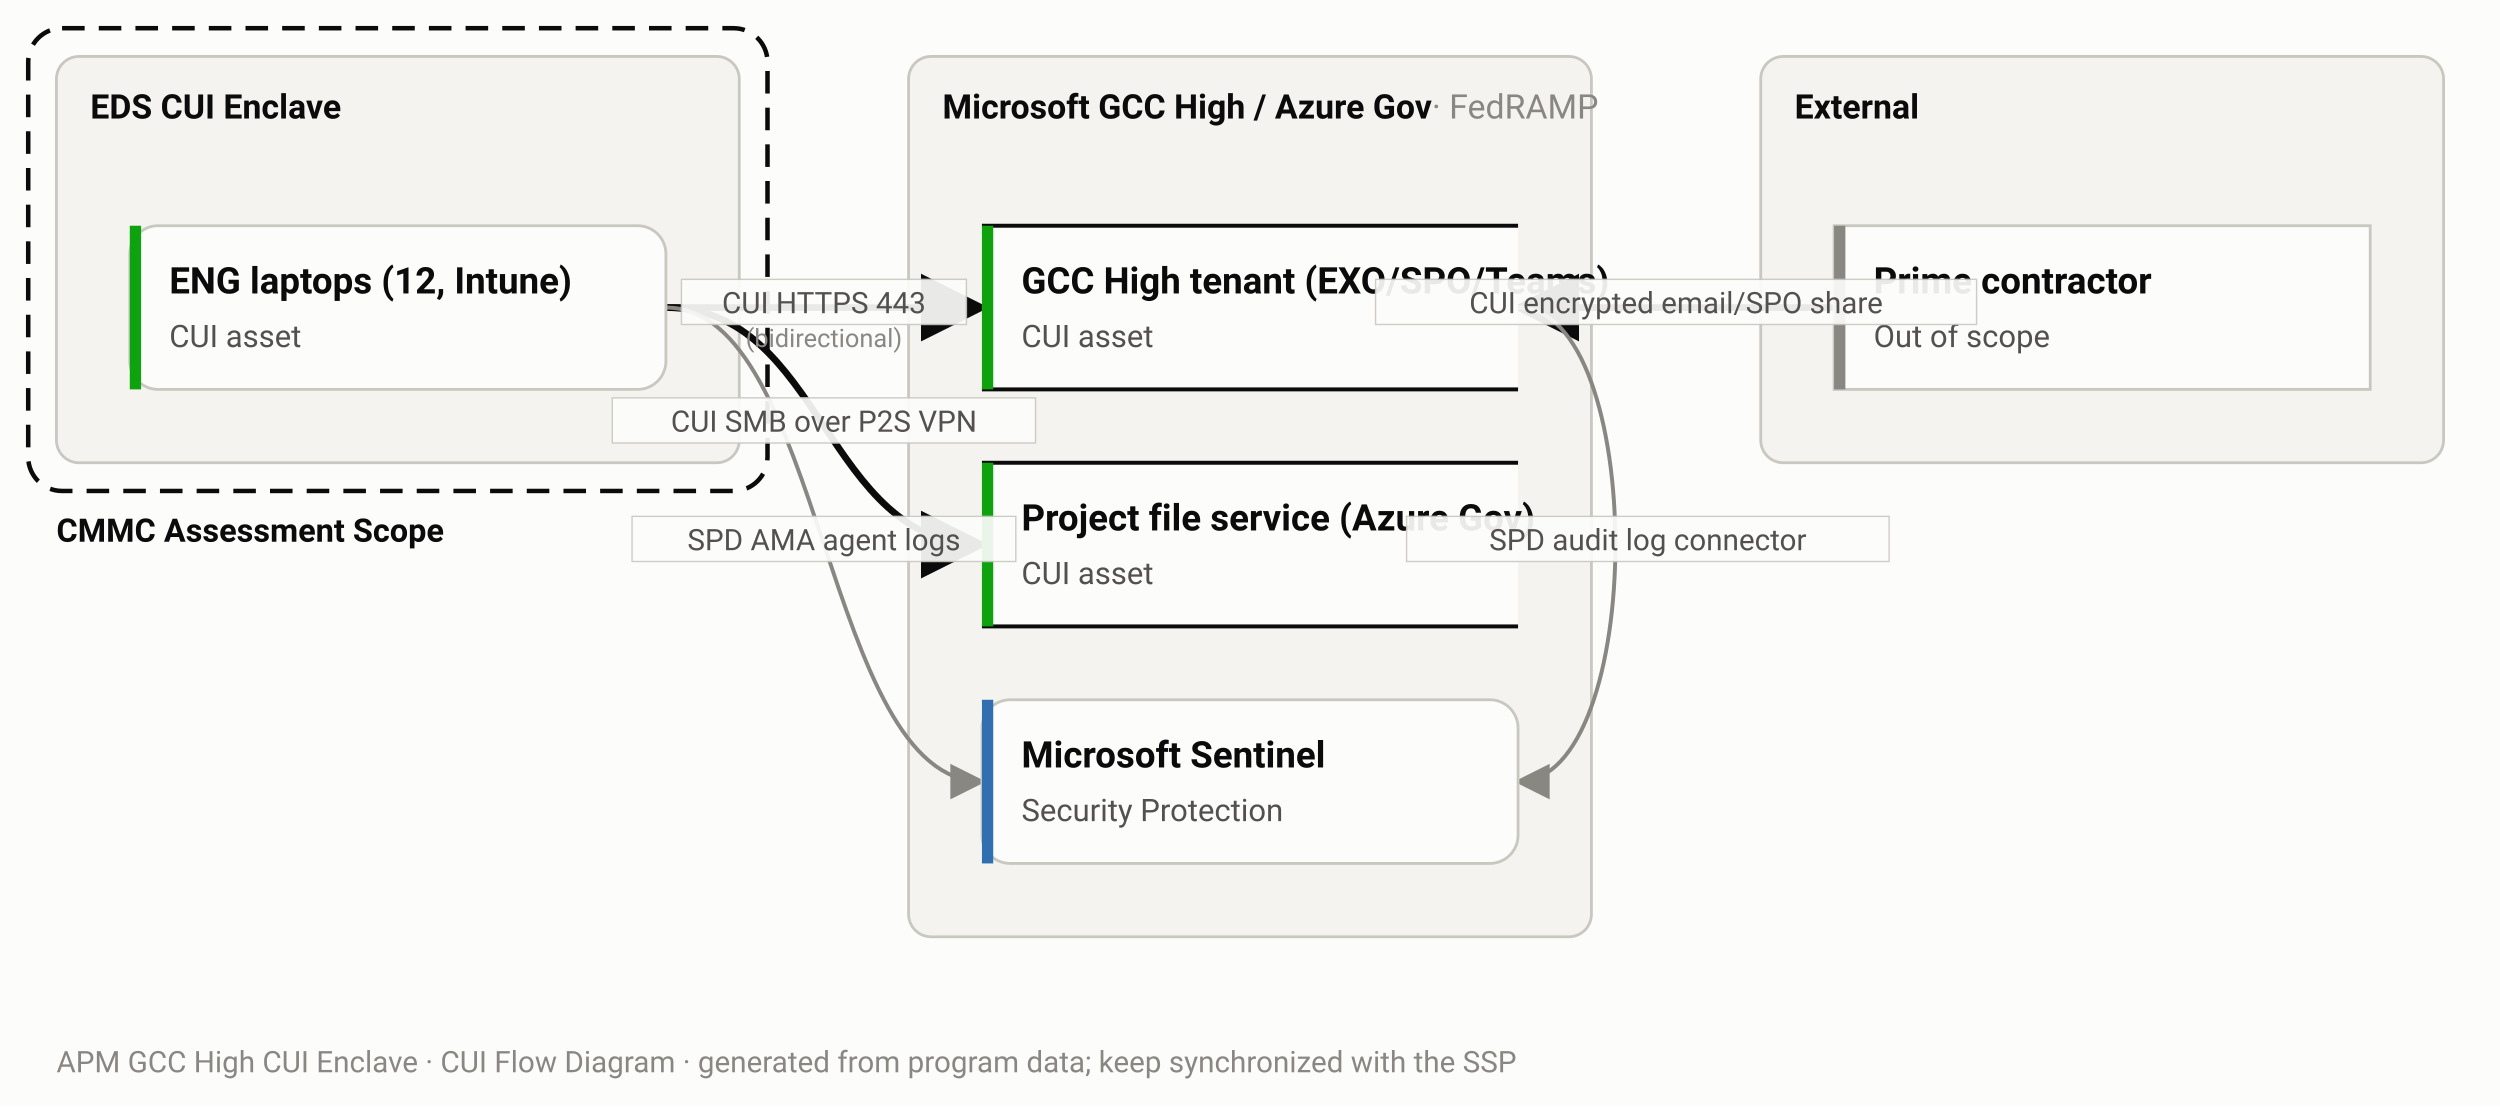
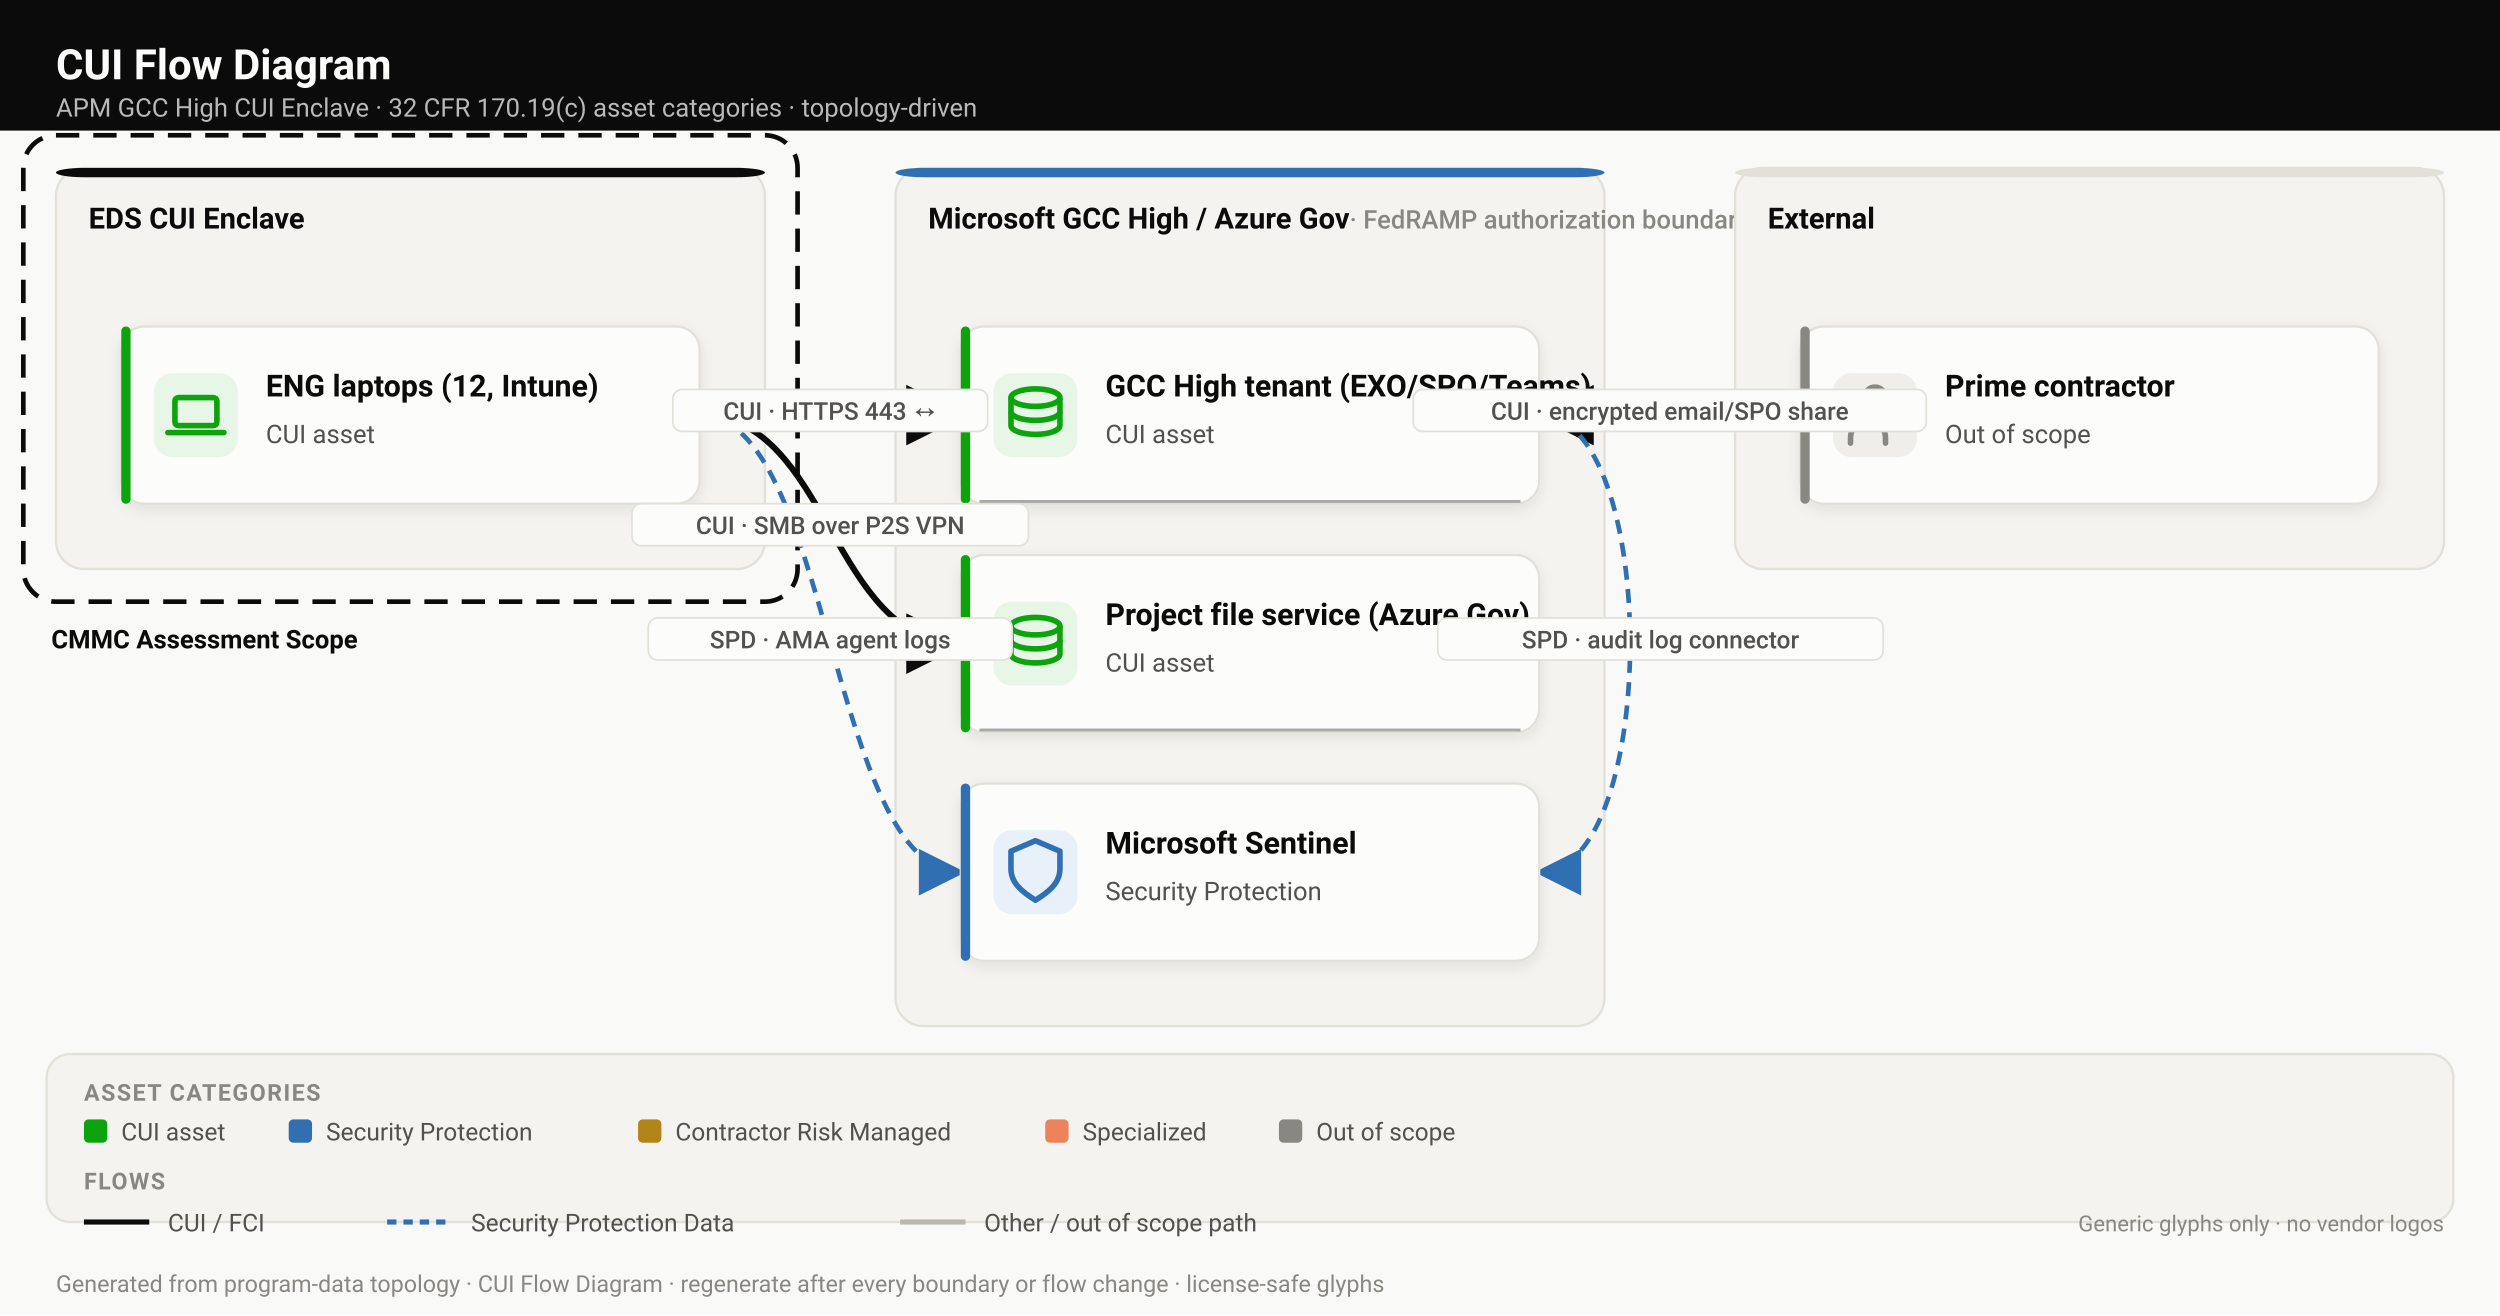
- <svg xmlns="http://www.w3.org/2000/svg" width="886" height="392" viewBox="0 0 886 392" font-family="-apple-system, Segoe UI, Roboto, Helvetica, Arial, sans-serif">
+ <svg xmlns="http://www.w3.org/2000/svg" width="1072" height="564" viewBox="0 0 1072 564" font-family="-apple-system, BlinkMacSystemFont, Segoe UI, Roboto, Helvetica, Arial, sans-serif">
  <defs>
+     <filter id="nodeShadow" x="-20%" y="-20%" width="140%" height="140%">
+       <feDropShadow dx="0" dy="2" stdDeviation="3" flood-opacity="0.08" />
+     </filter>
    <marker id="arrow" markerWidth="9" markerHeight="9" refX="8" refY="4.5" orient="auto">
-       <path d="M0,0 L9,4.5 L0,9 z" fill="#898781" />
+       <path d="M0,0 L9,4.5 L0,9 z" fill="#b8b7b0" />
    </marker>
    <marker id="arrow-cui" markerWidth="10" markerHeight="10" refX="9" refY="5" orient="auto">
      <path d="M0,0 L10,5 L0,10 z" fill="#0b0b0b" />
    </marker>
+     <marker id="arrow-spd" markerWidth="10" markerHeight="10" refX="9" refY="5" orient="auto">
+       <path d="M0,0 L10,5 L0,10 z" fill="#2f6fb2" />
+     </marker>
  </defs>
-   <rect width="886" height="392" fill="#fcfcfb" />
-   <rect x="10" y="10" width="262" height="164" rx="12" fill="none" stroke="#0b0b0b" stroke-width="1.6" stroke-dasharray="8 5" />
-   <text x="20" y="192" font-size="11.5" font-weight="600" fill="#0b0b0b">CMMC Assessment Scope</text>
-   <rect x="20" y="20" width="242" height="144" rx="8" fill="#f4f3ef" stroke="#c9c8c0" stroke-width="1" />
-   <text x="32" y="42" font-size="12" font-weight="650" fill="#0b0b0b">EDS CUI Enclave<tspan fill="#898781" font-weight="400" />
+   <rect width="1072" height="564" fill="#f9f9f7" />
+   <rect x="0" y="0" width="1072" height="56" fill="#0b0b0b" />
+   <text x="24" y="34" font-size="18" font-weight="700" fill="#fcfcfb">CUI Flow Diagram</text>
+   <text x="24" y="50" font-size="11" fill="#fcfcfb" opacity="0.72">APM GCC High CUI Enclave · 32 CFR 170.19(c) asset categories · topology-driven</text>
+   <rect x="10" y="58" width="332" height="200" rx="14" fill="none" stroke="#0b0b0b" stroke-width="2" stroke-dasharray="10 6" />
+   <text x="22" y="278" font-size="11" font-weight="700" fill="#0b0b0b">CMMC Assessment Scope</text>
+   <rect x="24" y="72" width="304" height="172" rx="12" fill="#f4f3ef" stroke="#e1e0d9" stroke-width="1" />
+   <rect x="24" y="72" width="304" height="4" rx="12" fill="#0b0b0b" />
+   <text x="38" y="98" font-size="12.5" font-weight="700" fill="#0b0b0b">EDS CUI Enclave<tspan fill="#898781" font-weight="500" font-size="11" />
  </text>
-   <rect x="322" y="20" width="242" height="312" rx="8" fill="#f4f3ef" stroke="#c9c8c0" stroke-width="1" />
-   <text x="334" y="42" font-size="12" font-weight="650" fill="#0b0b0b">Microsoft GCC High / Azure Gov<tspan fill="#898781" font-weight="400"> · FedRAMP</tspan>
+   <rect x="384" y="72" width="304" height="368" rx="12" fill="#f4f3ef" stroke="#e1e0d9" stroke-width="1" />
+   <rect x="384" y="72" width="304" height="4" rx="12" fill="#2f6fb2" />
+   <text x="398" y="98" font-size="12.5" font-weight="700" fill="#0b0b0b">Microsoft GCC High / Azure Gov<tspan fill="#898781" font-weight="500" font-size="11"> · FedRAMP authorization boundary</tspan>
  </text>
-   <rect x="624" y="20" width="242" height="144" rx="8" fill="#f4f3ef" stroke="#c9c8c0" stroke-width="1" />
-   <text x="636" y="42" font-size="12" font-weight="650" fill="#0b0b0b">External<tspan fill="#898781" font-weight="400" />
+   <rect x="744" y="72" width="304" height="172" rx="12" fill="#f4f3ef" stroke="#e1e0d9" stroke-width="1" />
+   <rect x="744" y="72" width="304" height="4" rx="12" fill="#e1e0d9" />
+   <text x="758" y="98" font-size="12.5" font-weight="700" fill="#0b0b0b">External<tspan fill="#898781" font-weight="500" font-size="11" />
  </text>
-   <path d="M 650 109.0 C 594.0 109.0, 594.0 109.0, 538 109.0" fill="none" stroke="#0b0b0b" stroke-width="2.4" marker-end="url(#arrow-cui)" />
-   <path d="M 236 109.0 C 292.0 109.0, 292.0 109.0, 348 109.0" fill="none" stroke="#0b0b0b" stroke-width="2.4" marker-end="url(#arrow-cui)" />
-   <path d="M 236 109.0 C 292.0 109.0, 292.0 193.0, 348 193.0" fill="none" stroke="#0b0b0b" stroke-width="2.4" marker-end="url(#arrow-cui)" />
-   <path d="M 236 109.0 C 292.0 109.0, 292.0 277.0, 348 277.0" fill="none" stroke="#898781" stroke-width="1.4" marker-end="url(#arrow)" />
-   <path d="M 538 109.0 C 584 109.0, 584 277.0, 538 277.0" fill="none" stroke="#898781" stroke-width="1.4" marker-end="url(#arrow)" />
-   <rect x="46" y="80" width="190" height="58" rx="10" fill="#fcfcfb" stroke="#c9c8c0" stroke-width="1" />
-   <rect x="46" y="80" width="4" height="58" fill="#0ca30c" />
-   <text x="60" y="104" font-size="13" font-weight="600" fill="#0b0b0b">ENG laptops (12, Intune)</text>
-   <text x="60" y="123" font-size="11" fill="#52514e">CUI asset</text>
-   <rect x="348" y="80" width="190" height="58" fill="#fcfcfb" />
-   <line x1="348" y1="80" x2="538" y2="80" stroke="#0b0b0b" stroke-width="1.4" />
-   <line x1="348" y1="138" x2="538" y2="138" stroke="#0b0b0b" stroke-width="1.4" />
-   <rect x="348" y="80" width="4" height="58" fill="#0ca30c" />
-   <text x="362" y="104" font-size="13" font-weight="600" fill="#0b0b0b">GCC High tenant (EXO/SPO/Teams)</text>
-   <text x="362" y="123" font-size="11" fill="#52514e">CUI asset</text>
-   <rect x="348" y="164" width="190" height="58" fill="#fcfcfb" />
-   <line x1="348" y1="164" x2="538" y2="164" stroke="#0b0b0b" stroke-width="1.4" />
-   <line x1="348" y1="222" x2="538" y2="222" stroke="#0b0b0b" stroke-width="1.4" />
-   <rect x="348" y="164" width="4" height="58" fill="#0ca30c" />
-   <text x="362" y="188" font-size="13" font-weight="600" fill="#0b0b0b">Project file service (Azure Gov)</text>
-   <text x="362" y="207" font-size="11" fill="#52514e">CUI asset</text>
-   <rect x="348" y="248" width="190" height="58" rx="10" fill="#fcfcfb" stroke="#c9c8c0" stroke-width="1" />
-   <rect x="348" y="248" width="4" height="58" fill="#2f6fb2" />
-   <text x="362" y="272" font-size="13" font-weight="600" fill="#0b0b0b">Microsoft Sentinel</text>
-   <text x="362" y="291" font-size="11" fill="#52514e">Security Protection</text>
-   <rect x="650" y="80" width="190" height="58" rx="0" fill="#fcfcfb" stroke="#c9c8c0" stroke-width="1" />
-   <rect x="650" y="80" width="4" height="58" fill="#898781" />
-   <text x="664" y="104" font-size="13" font-weight="600" fill="#0b0b0b">Prime contractor</text>
-   <text x="664" y="123" font-size="11" fill="#52514e">Out of scope</text>
-   <rect x="487.5" y="99.0" width="213" height="16" fill="#fcfcfb" opacity="0.92" stroke="#c9c8c0" stroke-width="0.5" />
-   <text x="594.0" y="111.0" font-size="10.5" text-anchor="middle" fill="#52514e">CUI encrypted email/SPO share</text>
-   <rect x="241.5" y="99.0" width="101" height="16" fill="#fcfcfb" opacity="0.92" stroke="#c9c8c0" stroke-width="0.5" />
-   <text x="292.0" y="111.0" font-size="10.5" text-anchor="middle" fill="#52514e">CUI HTTPS 443</text>
-   <text x="292.0" y="123.0" font-size="9" text-anchor="middle" fill="#898781">(bidirectional)</text>
-   <rect x="217.0" y="141.0" width="150" height="16" fill="#fcfcfb" opacity="0.92" stroke="#c9c8c0" stroke-width="0.5" />
-   <text x="292.0" y="153.0" font-size="10.5" text-anchor="middle" fill="#52514e">CUI SMB over P2S VPN</text>
-   <rect x="224.0" y="183.0" width="136" height="16" fill="#fcfcfb" opacity="0.92" stroke="#c9c8c0" stroke-width="0.5" />
-   <text x="292.0" y="195.0" font-size="10.5" text-anchor="middle" fill="#52514e">SPD AMA agent logs</text>
-   <rect x="498.5" y="183.0" width="171" height="16" fill="#fcfcfb" opacity="0.92" stroke="#c9c8c0" stroke-width="0.5" />
-   <text x="584" y="195.0" font-size="10.5" text-anchor="middle" fill="#52514e">SPD audit log connector</text>
-   <text x="20" y="380" font-size="10.5" fill="#898781">APM GCC High CUI Enclave · CUI Flow Diagram · generated from program data; keep synchronized with the SSP</text>
+   <path d="M 772 178.0 C 716.0 178.0, 716.0 178.0, 660 178.0" fill="none" stroke="#0b0b0b" stroke-width="2.6" marker-end="url(#arrow-cui)" />
+   <path d="M 300 178.0 C 356.0 178.0, 356.0 178.0, 412 178.0" fill="none" stroke="#0b0b0b" stroke-width="2.6" marker-start="url(#arrow-cui)" marker-end="url(#arrow-cui)" />
+   <path d="M 300 178.0 C 356.0 178.0, 356.0 276.0, 412 276.0" fill="none" stroke="#0b0b0b" stroke-width="2.6" marker-end="url(#arrow-cui)" />
+   <path d="M 300 178.0 C 356.0 178.0, 356.0 374.0, 412 374.0" fill="none" stroke="#2f6fb2" stroke-width="2.0" stroke-dasharray="6 4" marker-end="url(#arrow-spd)" />
+   <path d="M 660 178.0 C 712 178.0, 712 374.0, 660 374.0" fill="none" stroke="#2f6fb2" stroke-width="2.0" stroke-dasharray="6 4" marker-end="url(#arrow-spd)" />
+   <g filter="url(#nodeShadow)">
+     <rect x="52" y="140" width="248" height="76" rx="10" fill="#fcfcfb" stroke="#e1e0d9" stroke-width="1" />
+   </g>
+   <rect x="52" y="140" width="4" height="76" rx="2" fill="#0ca30c" />
+   <rect x="66" y="160.0" width="36" height="36" rx="8" fill="#e7f6e7" />
+   <g transform="translate(66.0,160.0) scale(1.500)" color="#0ca30c">
+     <rect x="6" y="7" width="12" height="8" rx="1" fill="none" stroke="currentColor" stroke-width="1.6" />
+     <path d="M4 17h16" stroke="currentColor" stroke-width="1.6" stroke-linecap="round" />
+   </g>
+   <text x="114" y="170" font-size="13" font-weight="650" fill="#0b0b0b">ENG laptops (12, Intune)</text>
+   <text x="114" y="190" font-size="11" fill="#52514e">CUI asset</text>
+   <g filter="url(#nodeShadow)">
+     <rect x="412" y="140" width="248" height="76" rx="10" fill="#fcfcfb" stroke="#e1e0d9" stroke-width="1" />
+   </g>
+   <rect x="412" y="140" width="4" height="76" rx="2" fill="#0ca30c" />
+   <rect x="426" y="160.0" width="36" height="36" rx="8" fill="#e7f6e7" />
+   <g transform="translate(426.0,160.0) scale(1.500)" color="#0ca30c">
+     <ellipse cx="12" cy="7" rx="7" ry="2.5" fill="none" stroke="currentColor" stroke-width="1.6" />
+     <path d="M5 7v8c0 1.4 3.1 2.5 7 2.5s7-1.1 7-2.5V7" fill="none" stroke="currentColor" stroke-width="1.6" />
+     <path d="M5 11c0 1.4 3.1 2.5 7 2.5s7-1.1 7-2.5" fill="none" stroke="currentColor" stroke-width="1.6" />
+   </g>
+   <line x1="420" y1="215" x2="652" y2="215" stroke="#0b0b0b" stroke-width="1.2" opacity="0.35" />
+   <text x="474" y="170" font-size="13" font-weight="650" fill="#0b0b0b">GCC High tenant (EXO/SPO/Teams)</text>
+   <text x="474" y="190" font-size="11" fill="#52514e">CUI asset</text>
+   <g filter="url(#nodeShadow)">
+     <rect x="412" y="238" width="248" height="76" rx="10" fill="#fcfcfb" stroke="#e1e0d9" stroke-width="1" />
+   </g>
+   <rect x="412" y="238" width="4" height="76" rx="2" fill="#0ca30c" />
+   <rect x="426" y="258.0" width="36" height="36" rx="8" fill="#e7f6e7" />
+   <g transform="translate(426.0,258.0) scale(1.500)" color="#0ca30c">
+     <ellipse cx="12" cy="7" rx="7" ry="2.5" fill="none" stroke="currentColor" stroke-width="1.6" />
+     <path d="M5 7v8c0 1.4 3.1 2.5 7 2.5s7-1.1 7-2.5V7" fill="none" stroke="currentColor" stroke-width="1.6" />
+     <path d="M5 11c0 1.4 3.1 2.5 7 2.5s7-1.1 7-2.5" fill="none" stroke="currentColor" stroke-width="1.6" />
+   </g>
+   <line x1="420" y1="313" x2="652" y2="313" stroke="#0b0b0b" stroke-width="1.2" opacity="0.35" />
+   <text x="474" y="268" font-size="13" font-weight="650" fill="#0b0b0b">Project file service (Azure Gov)</text>
+   <text x="474" y="288" font-size="11" fill="#52514e">CUI asset</text>
+   <g filter="url(#nodeShadow)">
+     <rect x="412" y="336" width="248" height="76" rx="10" fill="#fcfcfb" stroke="#e1e0d9" stroke-width="1" />
+   </g>
+   <rect x="412" y="336" width="4" height="76" rx="2" fill="#2f6fb2" />
+   <rect x="426" y="356.0" width="36" height="36" rx="8" fill="#e8f0fa" />
+   <g transform="translate(426.0,356.0) scale(1.500)" color="#2f6fb2">
+     <path d="M12 3 5 6v5c0 4 3 6.5 7 9 4-2.5 7-5 7-9V6l-7-3Z" fill="none" stroke="currentColor" stroke-width="1.6" stroke-linejoin="round" />
+   </g>
+   <text x="474" y="366" font-size="13" font-weight="650" fill="#0b0b0b">Microsoft Sentinel</text>
+   <text x="474" y="386" font-size="11" fill="#52514e">Security Protection</text>
+   <g filter="url(#nodeShadow)">
+     <rect x="772" y="140" width="248" height="76" rx="10" fill="#fcfcfb" stroke="#e1e0d9" stroke-width="1" />
+   </g>
+   <rect x="772" y="140" width="4" height="76" rx="2" fill="#898781" />
+   <rect x="786" y="160.0" width="36" height="36" rx="8" fill="#efeeea" />
+   <g transform="translate(786.0,160.0) scale(1.500)" color="#898781">
+     <path d="M12 4a3 3 0 1 1 0 6 3 3 0 0 1 0-6Z" fill="none" stroke="currentColor" stroke-width="1.6" />
+     <path d="M5 20v-1.5a5 5 0 0 1 10 0V20" fill="none" stroke="currentColor" stroke-width="1.6" stroke-linecap="round" />
+   </g>
+   <text x="834" y="170" font-size="13" font-weight="650" fill="#0b0b0b">Prime contractor</text>
+   <text x="834" y="190" font-size="11" fill="#52514e">Out of scope</text>
+   <rect x="606.0" y="167.0" width="220" height="18" rx="4" fill="#fcfcfb" stroke="#e1e0d9" stroke-width="0.75" />
+   <text x="716.0" y="180.0" font-size="10.5" text-anchor="middle" fill="#52514e" font-weight="500">CUI · encrypted email/SPO share</text>
+   <rect x="288.5" y="167.0" width="135" height="18" rx="4" fill="#fcfcfb" stroke="#e1e0d9" stroke-width="0.75" />
+   <text x="356.0" y="180.0" font-size="10.5" text-anchor="middle" fill="#52514e" font-weight="500">CUI · HTTPS 443 ↔</text>
+   <rect x="271.0" y="216.0" width="170" height="18" rx="4" fill="#fcfcfb" stroke="#e1e0d9" stroke-width="0.75" />
+   <text x="356.0" y="229.0" font-size="10.5" text-anchor="middle" fill="#52514e" font-weight="500">CUI · SMB over P2S VPN</text>
+   <rect x="278.0" y="265.0" width="156" height="18" rx="4" fill="#fcfcfb" stroke="#e1e0d9" stroke-width="0.75" />
+   <text x="356.0" y="278.0" font-size="10.5" text-anchor="middle" fill="#52514e" font-weight="500">SPD · AMA agent logs</text>
+   <rect x="616.5" y="265.0" width="191" height="18" rx="4" fill="#fcfcfb" stroke="#e1e0d9" stroke-width="0.75" />
+   <text x="712" y="278.0" font-size="10.5" text-anchor="middle" fill="#52514e" font-weight="500">SPD · audit log connector</text>
+   <rect x="20" y="452" width="1032" height="72" rx="10" fill="#f4f3ef" stroke="#e1e0d9" stroke-width="1" />
+   <text x="36" y="472" font-size="10" font-weight="700" fill="#898781" letter-spacing="0.06em">ASSET CATEGORIES</text>
+   <rect x="36" y="480" width="10" height="10" rx="2" fill="#0ca30c" />
+   <text x="52" y="489" font-size="10.5" fill="#52514e">CUI asset</text>
+   <rect x="123.8" y="480" width="10" height="10" rx="2" fill="#2f6fb2" />
+   <text x="139.8" y="489" font-size="10.5" fill="#52514e">Security Protection</text>
+   <rect x="273.6" y="480" width="10" height="10" rx="2" fill="#b28419" />
+   <text x="289.6" y="489" font-size="10.5" fill="#52514e">Contractor Risk Managed</text>
+   <rect x="448.2" y="480" width="10" height="10" rx="2" fill="#ec835a" />
+   <text x="464.2" y="489" font-size="10.5" fill="#52514e">Specialized</text>
+   <rect x="548.4" y="480" width="10" height="10" rx="2" fill="#898781" />
+   <text x="564.4" y="489" font-size="10.5" fill="#52514e">Out of scope</text>
+   <text x="36" y="510" font-size="10" font-weight="700" fill="#898781" letter-spacing="0.06em">FLOWS</text>
+   <line x1="36" y1="524" x2="64" y2="524" stroke="#0b0b0b" stroke-width="2.2" />
+   <text x="72" y="528" font-size="10.5" fill="#52514e">CUI / FCI</text>
+   <line x1="166" y1="524" x2="194" y2="524" stroke="#2f6fb2" stroke-width="2.2" stroke-dasharray="4 3" />
+   <text x="202" y="528" font-size="10.5" fill="#52514e">Security Protection Data</text>
+   <line x1="386" y1="524" x2="414" y2="524" stroke="#b8b7b0" stroke-width="2.2" />
+   <text x="422" y="528" font-size="10.5" fill="#52514e">Other / out of scope path</text>
+   <text x="1048" y="528" font-size="9.5" text-anchor="end" fill="#898781">Generic glyphs only · no vendor logos</text>
+   <text x="24" y="554" font-size="10" fill="#898781">Generated from program-data topology · CUI Flow Diagram · regenerate after every boundary or flow change · license-safe glyphs</text>
</svg>
